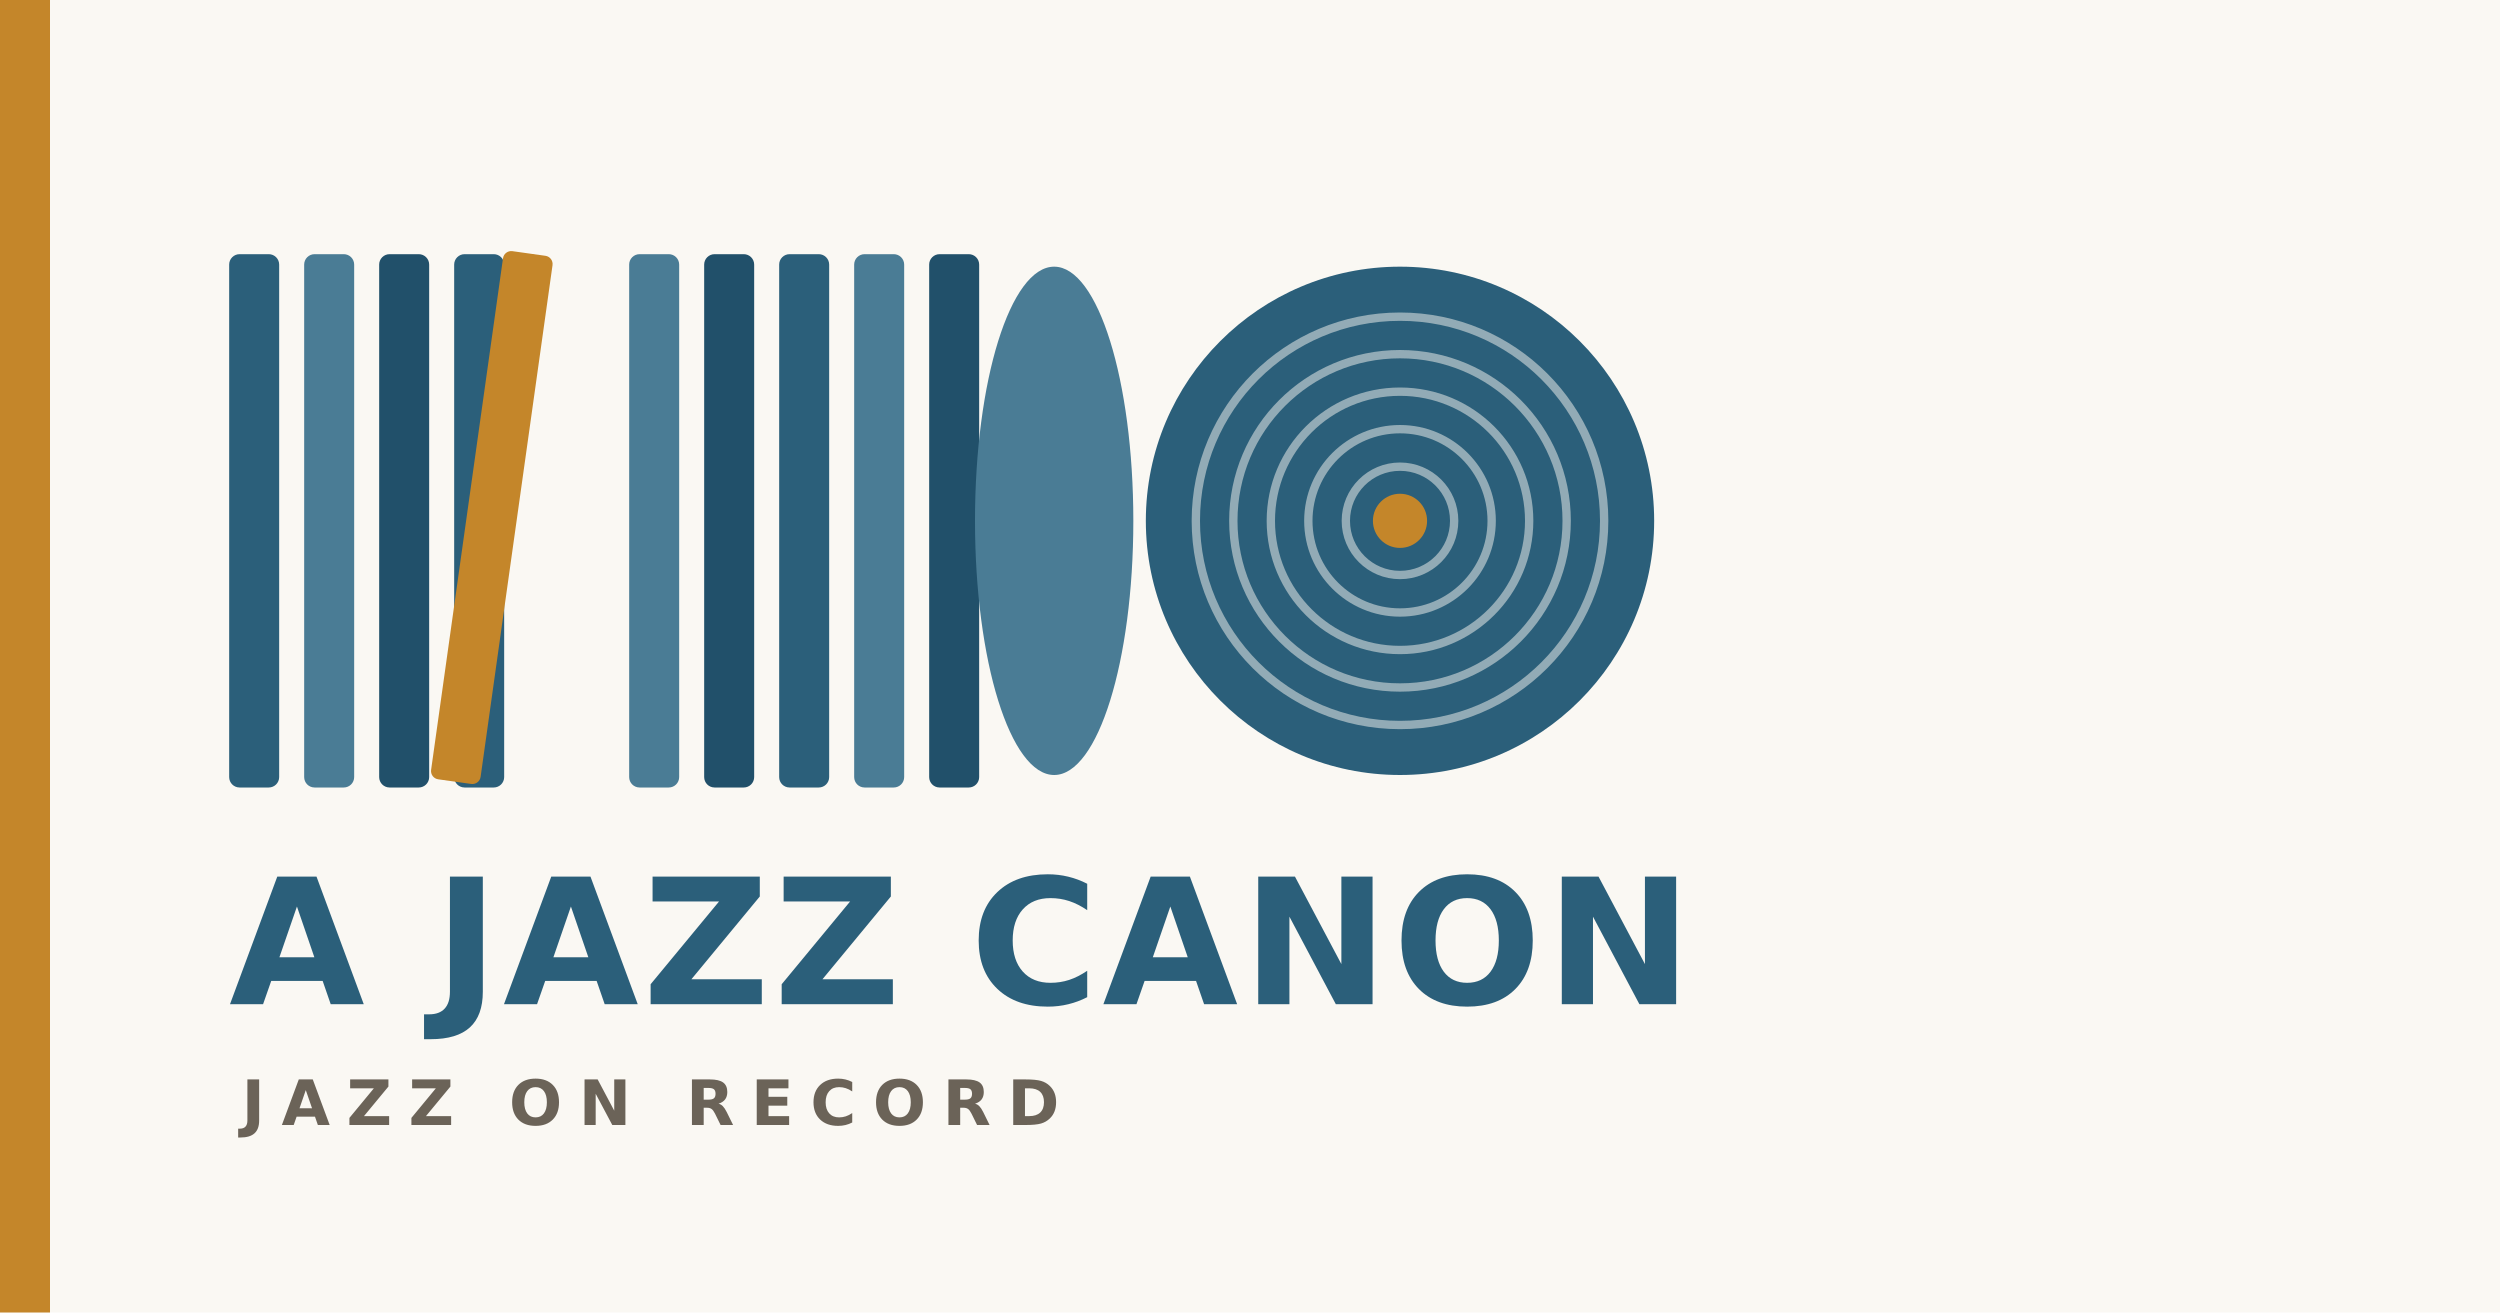
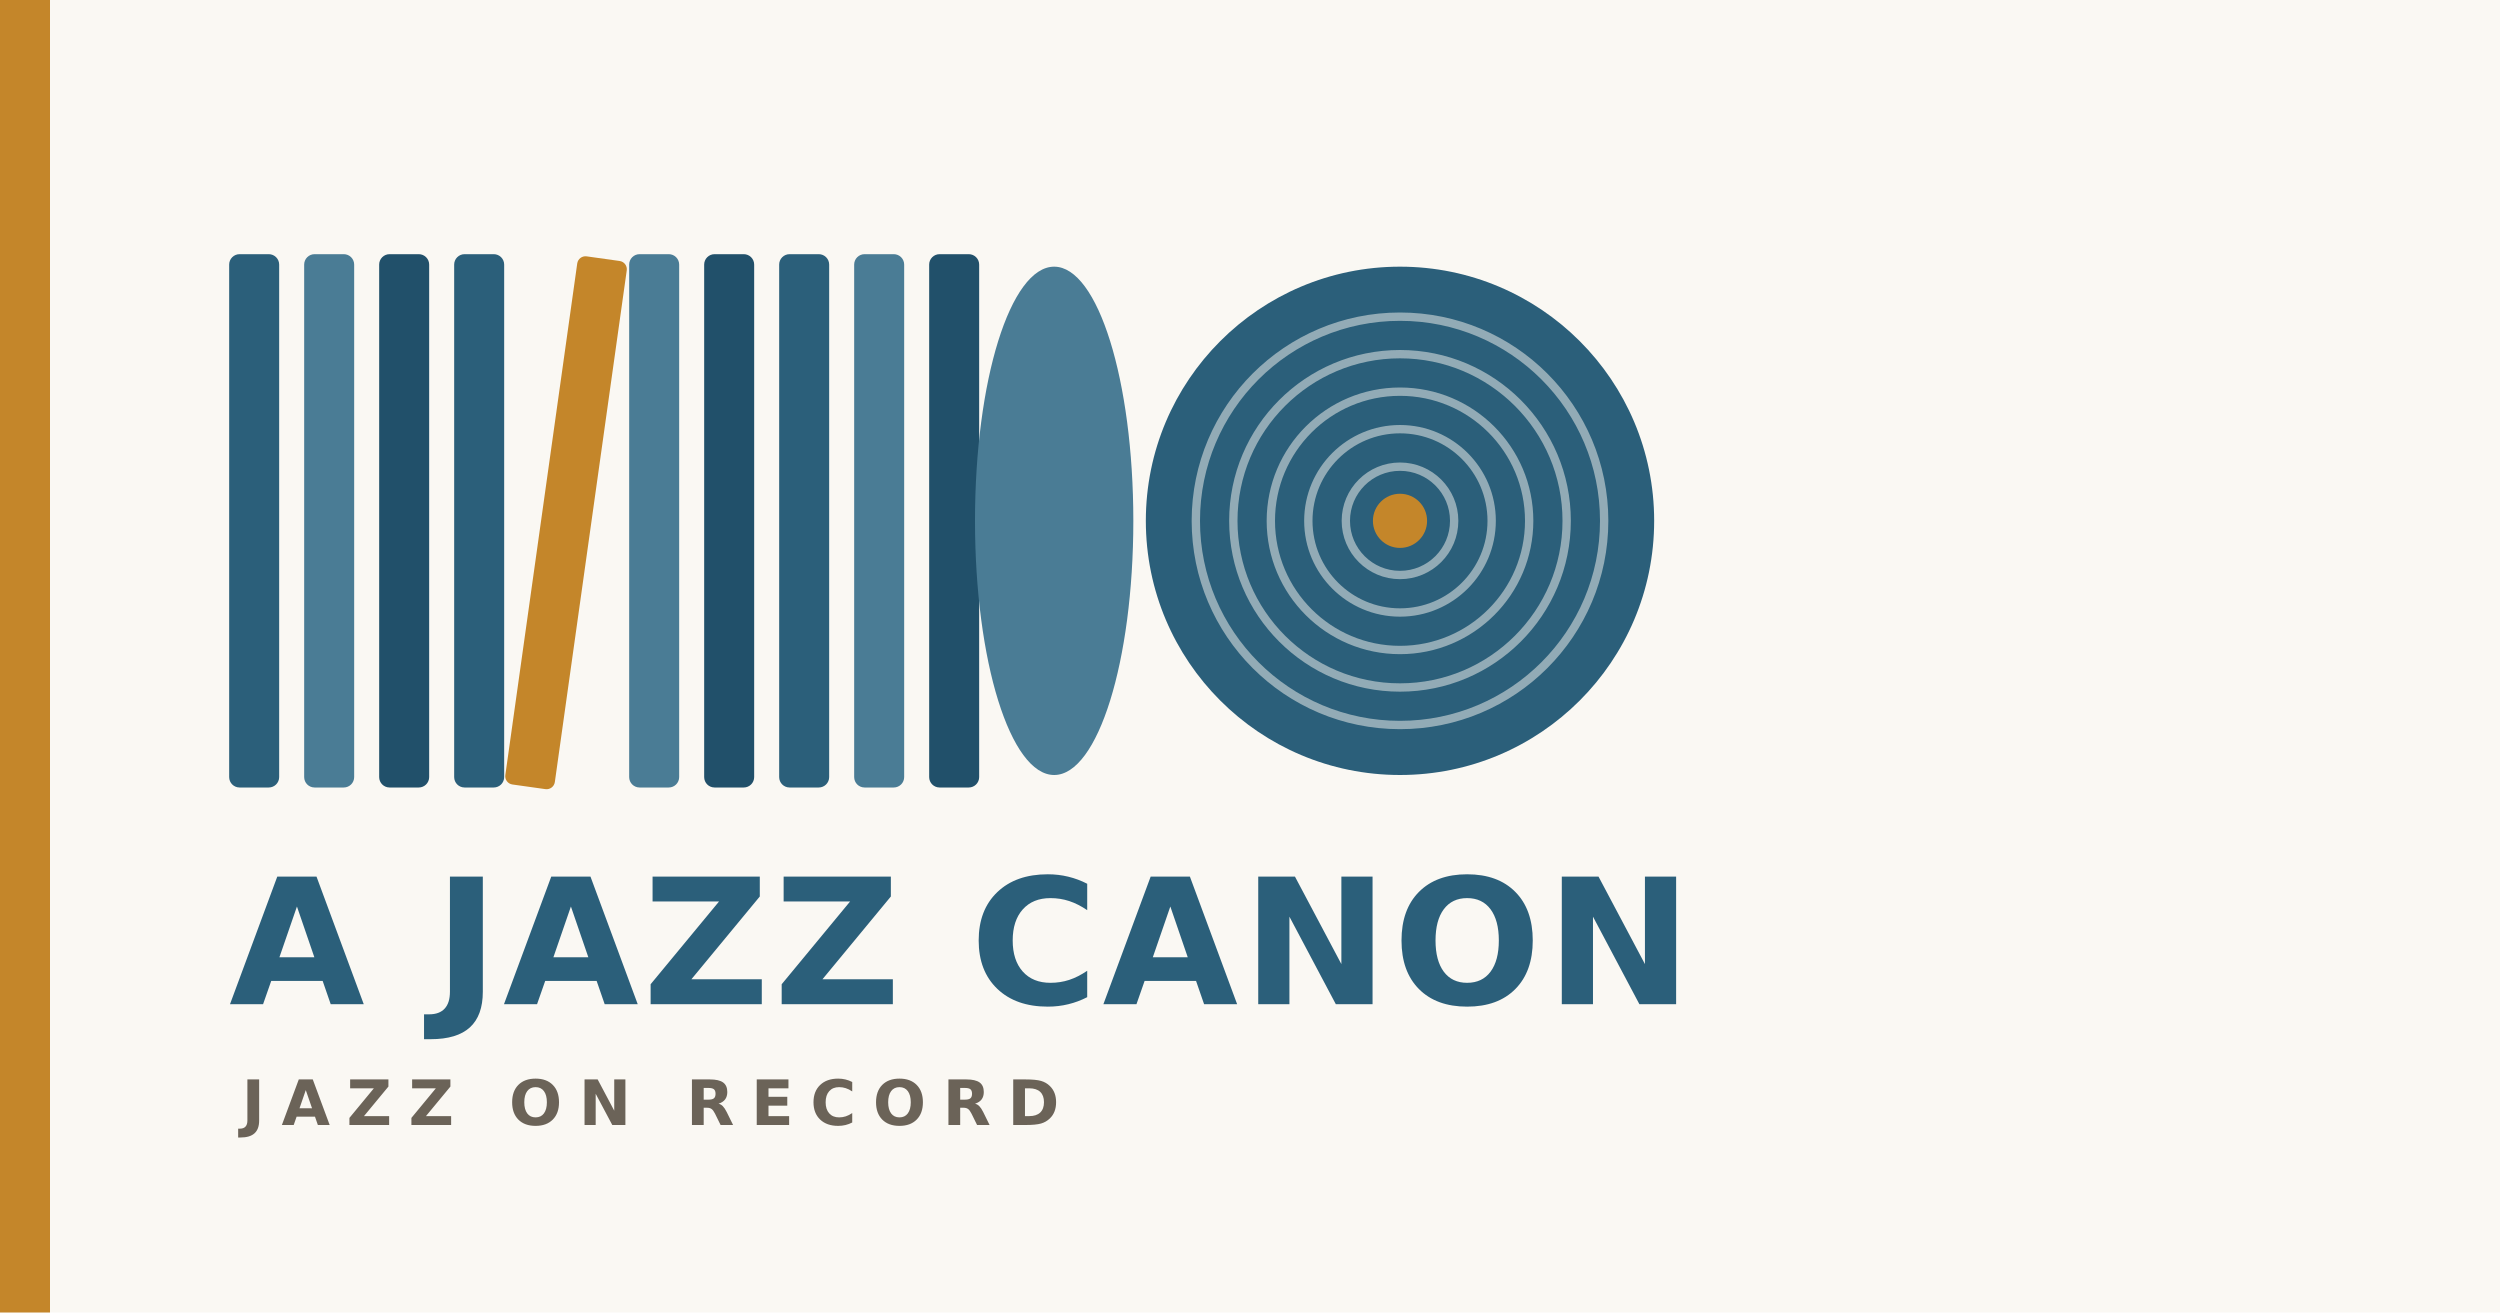
<svg xmlns="http://www.w3.org/2000/svg" width="1200" height="630" viewBox="0 0 1200 630" fill="none">
  <rect width="1200" height="630" fill="#FAF8F3" />
  <rect x="0" y="0" width="24" height="630" fill="#C4862A" />
  <g transform="translate(110 122)">
    <rect x="0" y="0" width="24" height="256" rx="5" fill="#2B5F7A" />
    <rect x="36" y="0" width="24" height="256" rx="5" fill="#4A7C95" />
    <rect x="72" y="0" width="24" height="256" rx="5" fill="#21506A" />
    <rect x="108" y="0" width="24" height="256" rx="5" fill="#2B5F7A" />
    <rect x="192" y="0" width="24" height="256" rx="5" fill="#4A7C95" />
    <rect x="228" y="0" width="24" height="256" rx="5" fill="#21506A" />
    <rect x="264" y="0" width="24" height="256" rx="5" fill="#2B5F7A" />
    <rect x="300" y="0" width="24" height="256" rx="5" fill="#4A7C95" />
    <rect x="336" y="0" width="24" height="256" rx="5" fill="#21506A" />
    <ellipse cx="396" cy="128" rx="38" ry="122" fill="#4A7C95" />
    <circle cx="562" cy="128" r="122" fill="#2B5F7A" />
    <g stroke="#FAF8F3" stroke-opacity=".5" stroke-width="4">
      <circle cx="562" cy="128" r="26" />
      <circle cx="562" cy="128" r="44" />
      <circle cx="562" cy="128" r="62" />
      <circle cx="562" cy="128" r="80" />
      <circle cx="562" cy="128" r="98" />
    </g>
    <circle cx="562" cy="128" r="13" fill="#C4862A" />
-     <rect x="132" y="-2" width="24" height="256" rx="4" transform="rotate(8 132 -2)" fill="#C4862A" />
+     <rect x="132" y="-2" width="24" height="256" rx="4" transform="rotate(8 132 254)" fill="#C4862A" />
  </g>
  <text x="110" y="482" fill="#2B5F7A" font-family="DejaVu Sans, sans-serif" font-size="84" font-weight="700" letter-spacing="2">A JAZZ CANON</text>
  <text x="116" y="540" fill="#6B6358" font-family="DejaVu Sans, sans-serif" font-size="30" font-weight="700" letter-spacing="8">JAZZ ON RECORD</text>
</svg>
